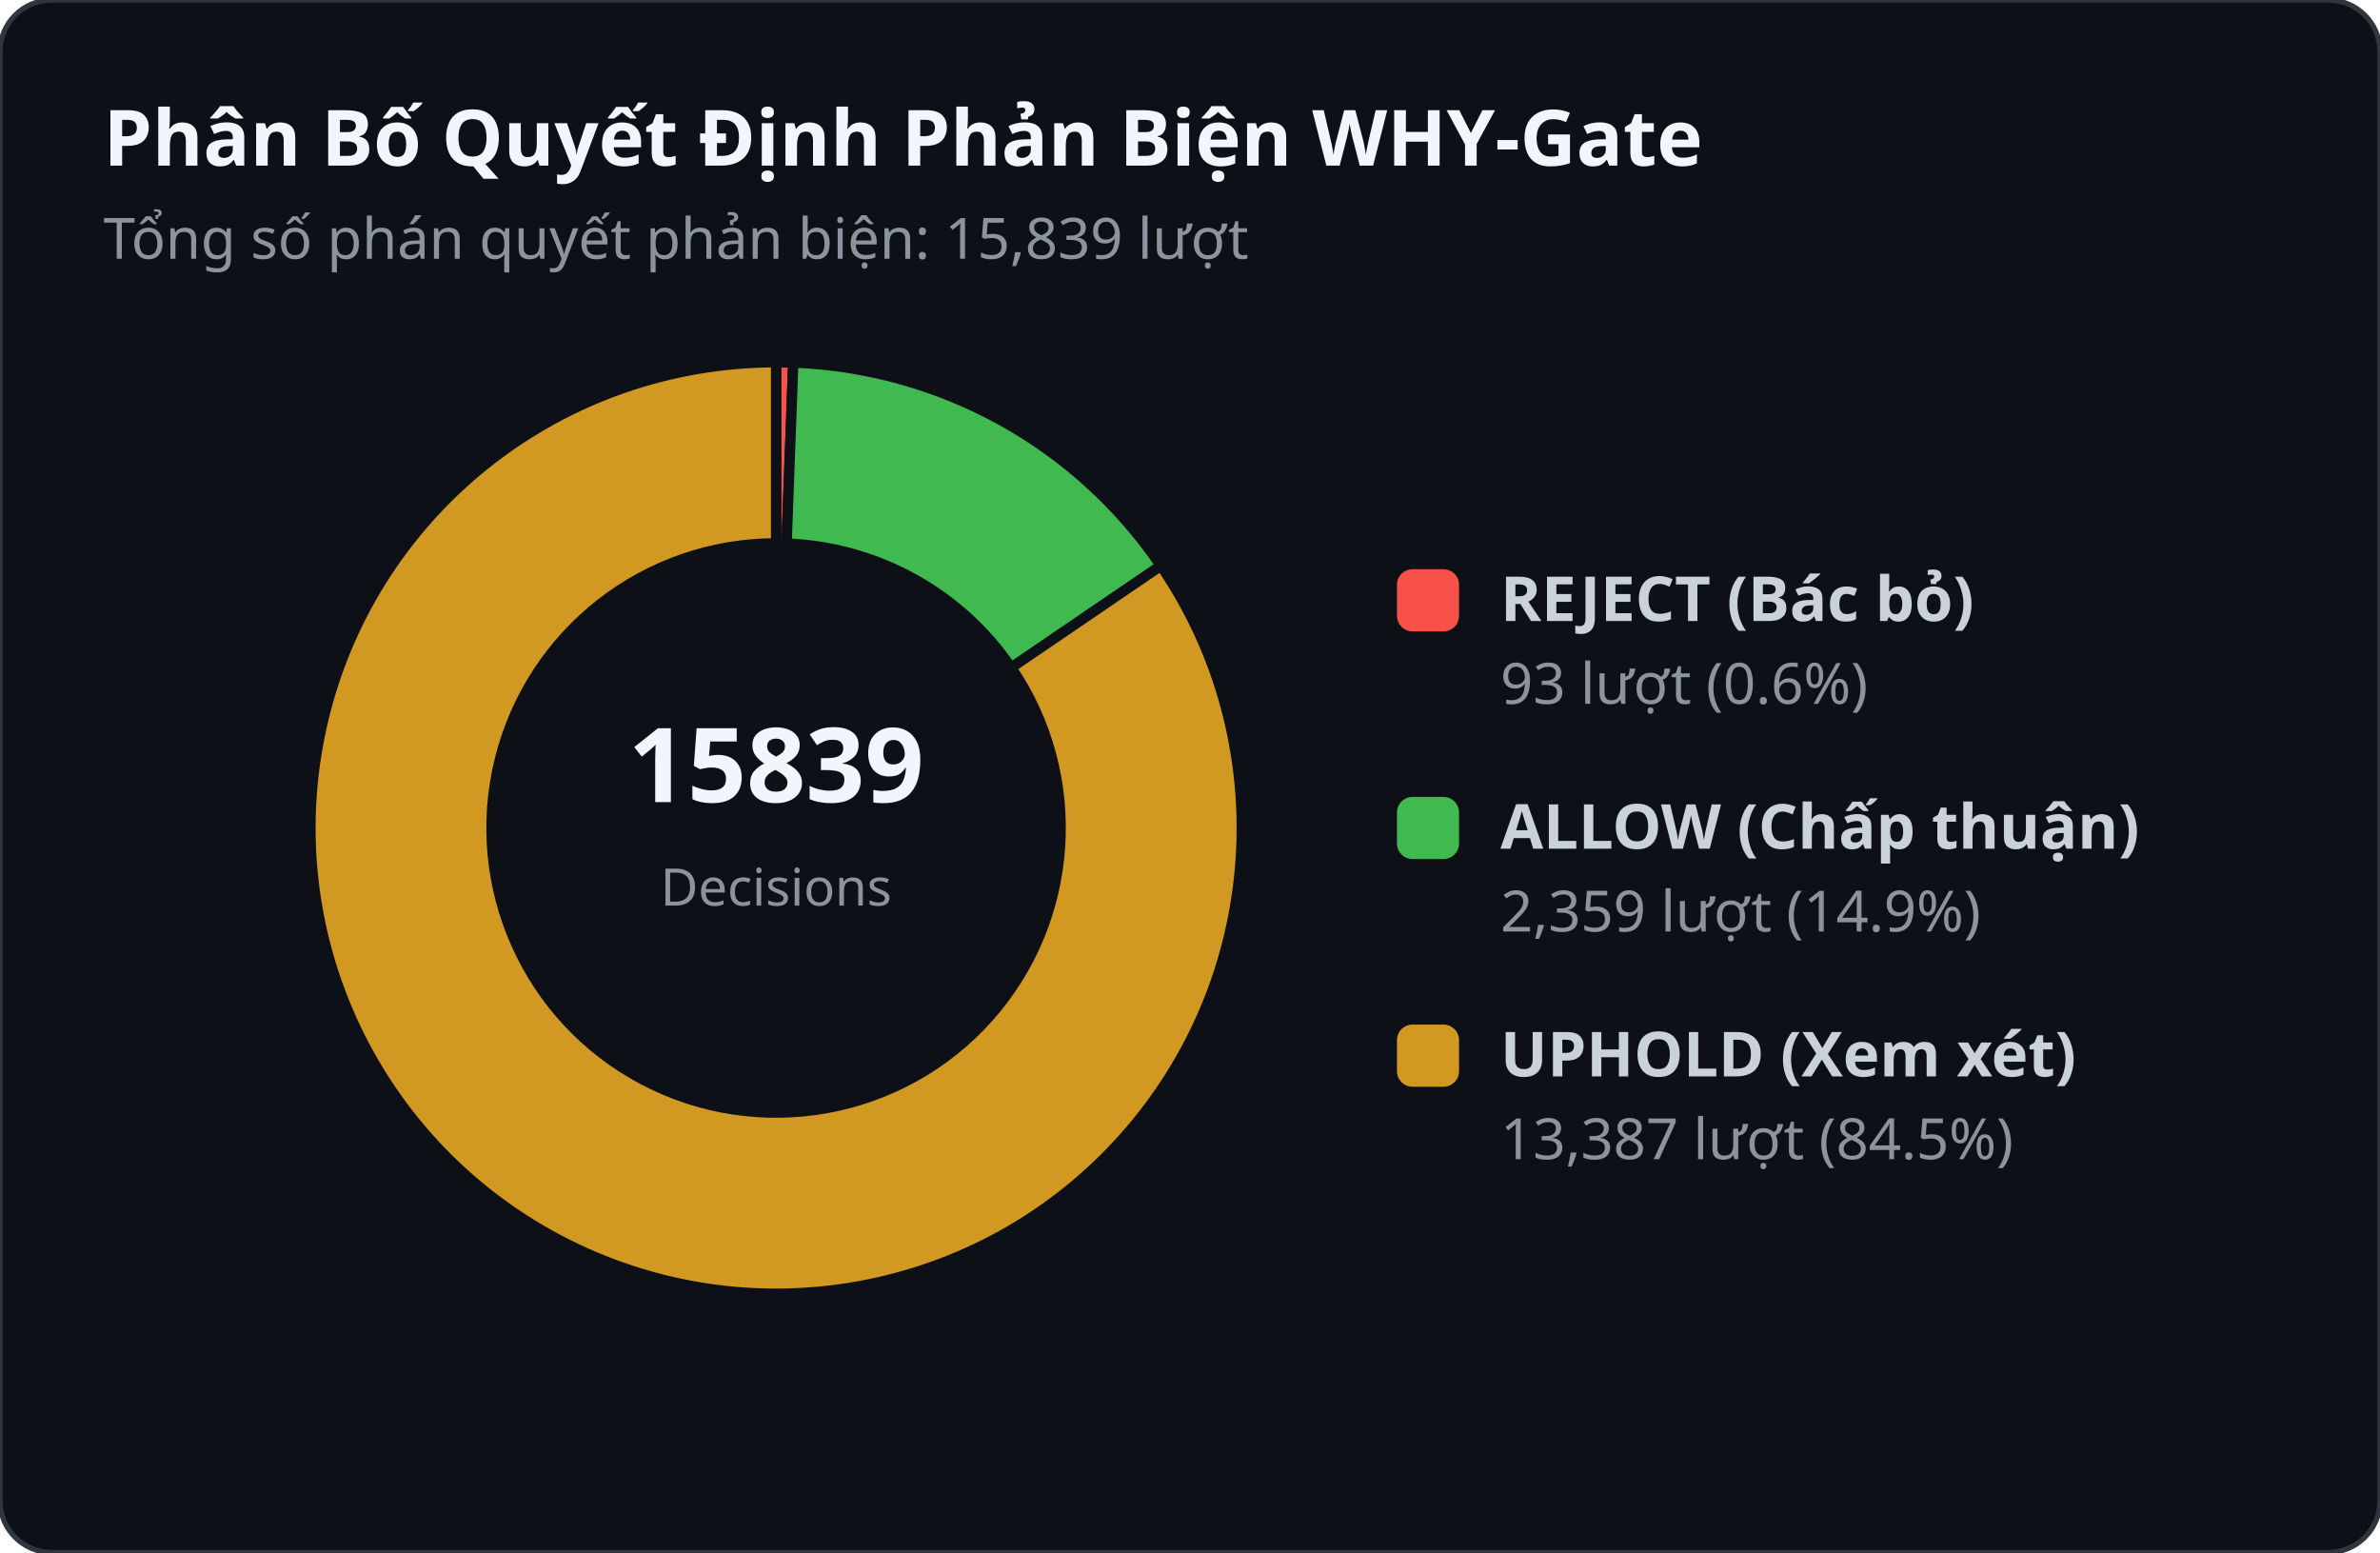
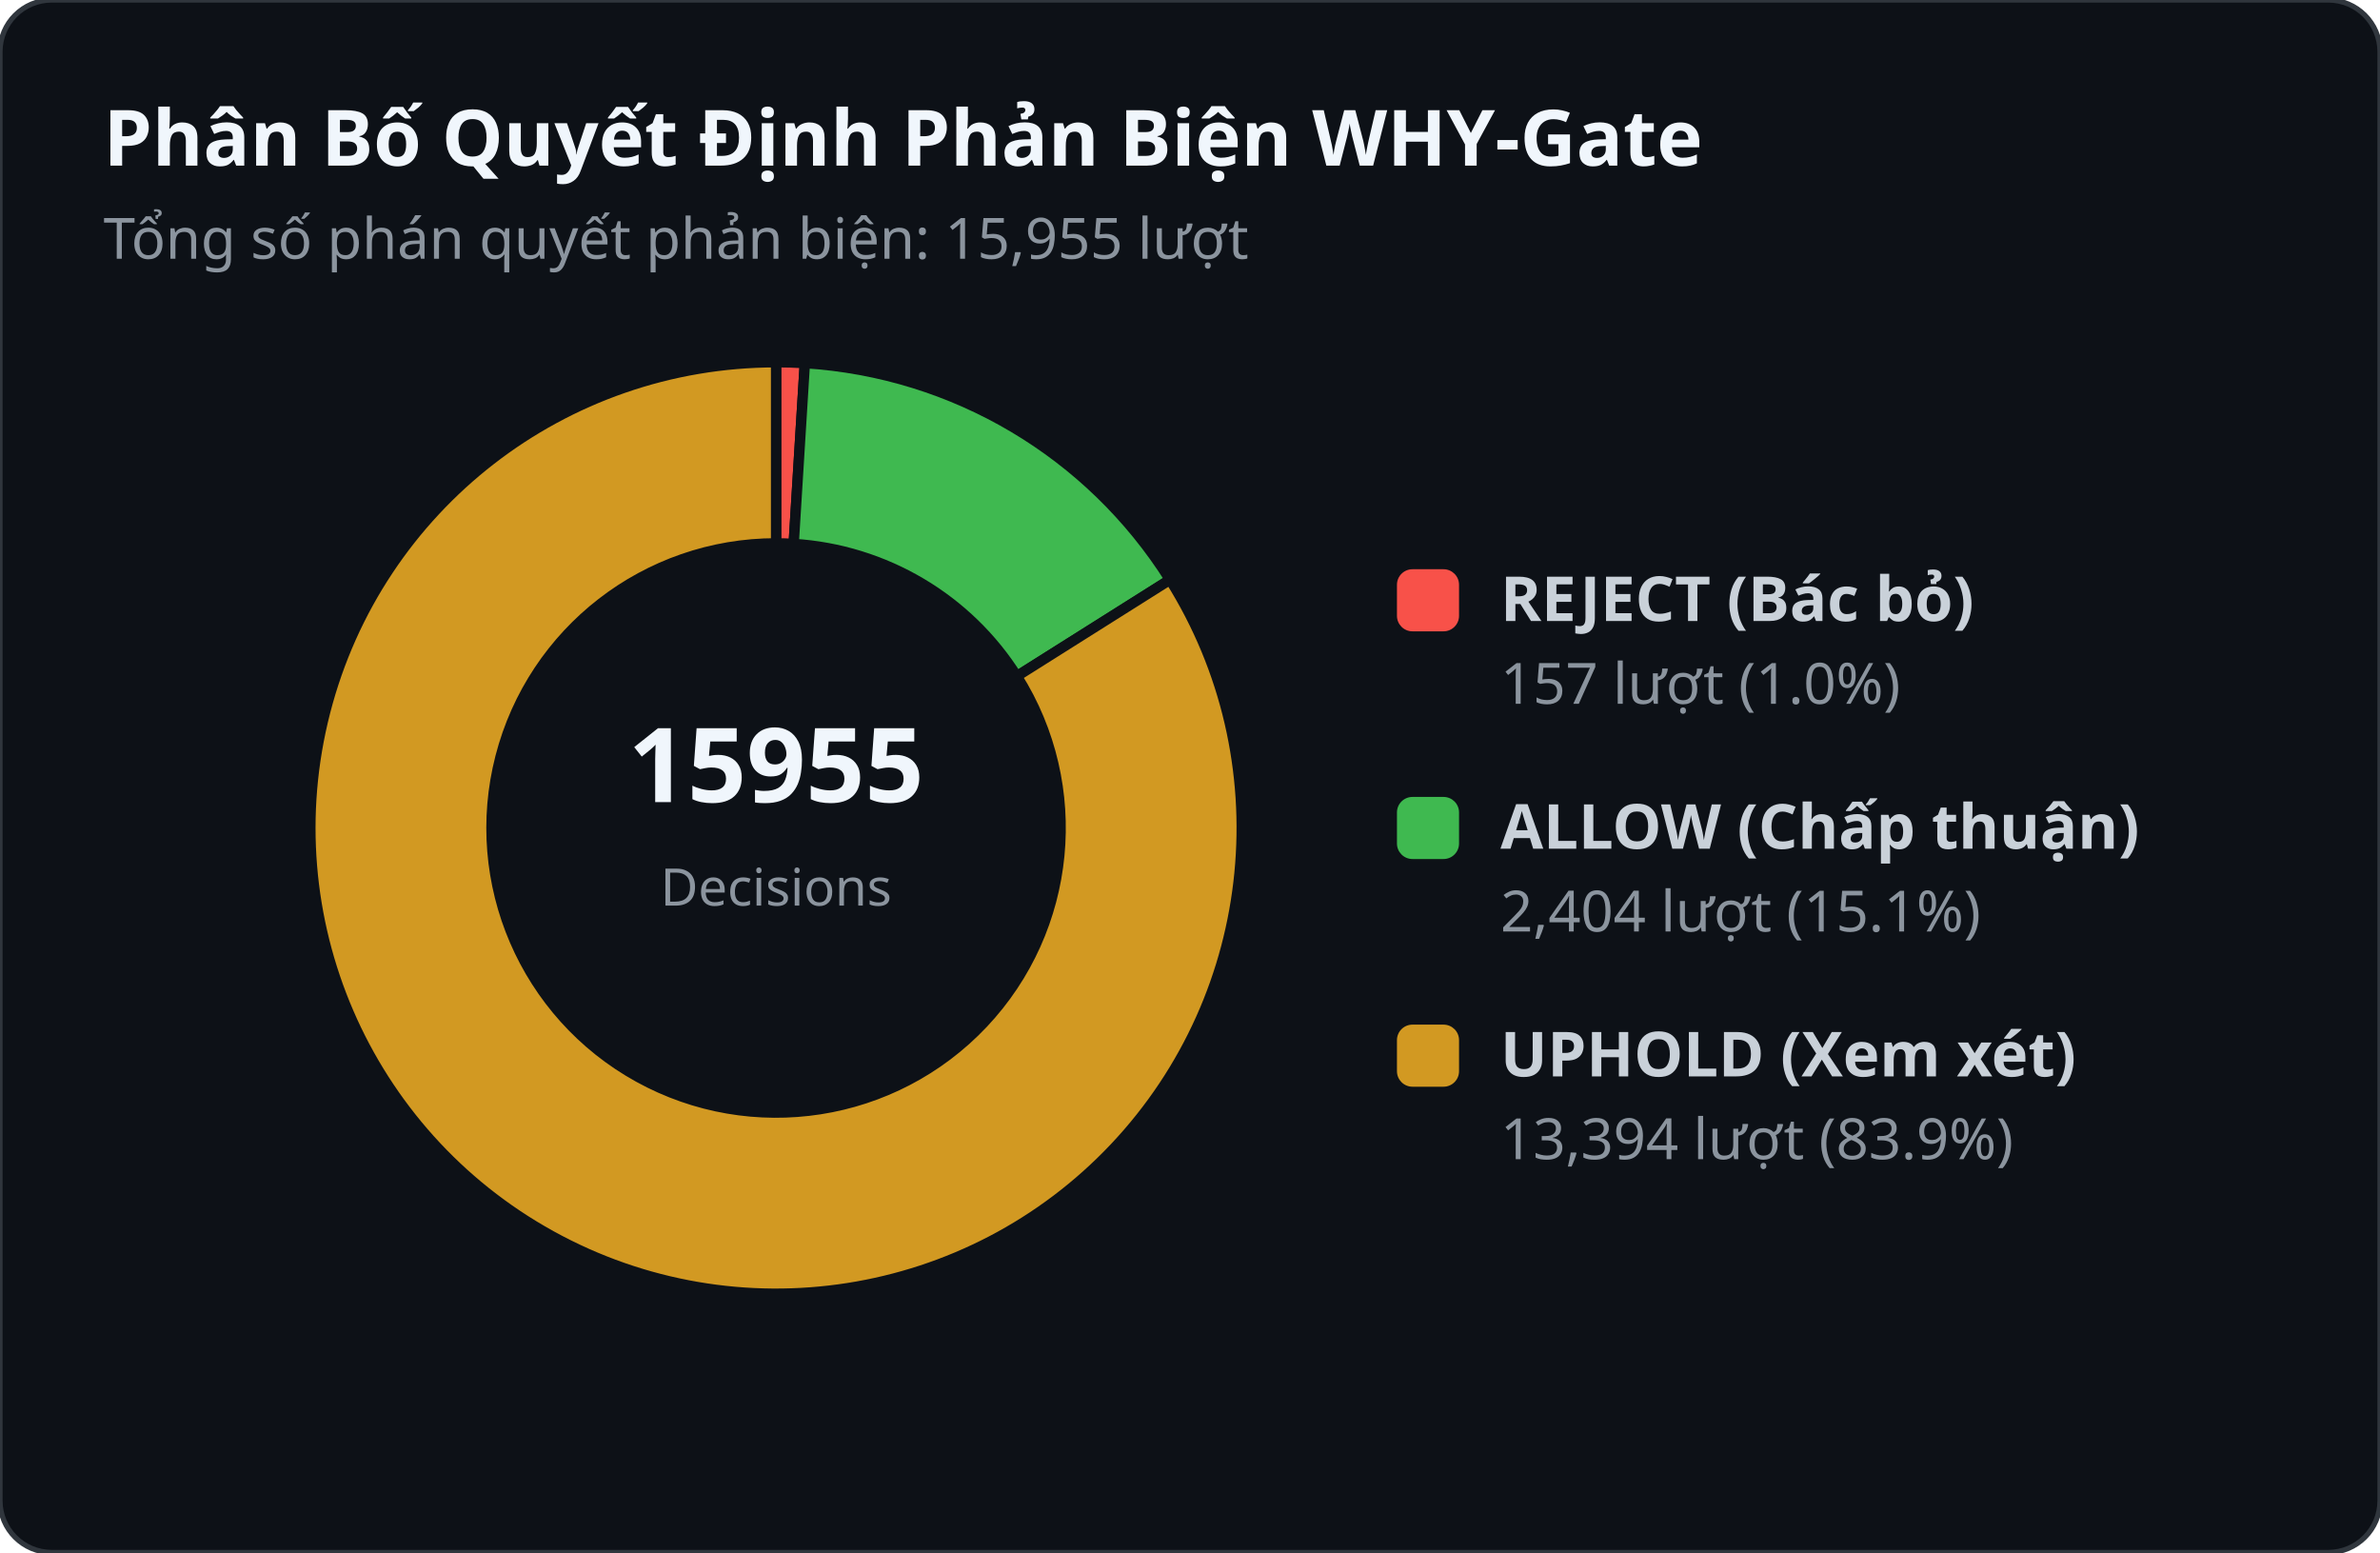
<svg xmlns="http://www.w3.org/2000/svg" width="460" height="300" viewBox="0 0 460 300">
  <rect width="460" height="300" rx="10" fill="#0d1117" stroke="#30363d" stroke-width="1" />
  <text x="20" y="32" font-family="sans-serif" font-size="15" font-weight="600" fill="#f0f6fc">Phân Bố Quyết Định Phản Biện WHY-Gate</text>
-   <text x="20" y="50" font-family="sans-serif" font-size="11" fill="#8b949e">Tổng số phán quyết phản biện: 15,839 lượt</text>
+   <text x="20" y="50" font-family="sans-serif" font-size="11" fill="#8b949e">Tổng số phán quyết phản biện: 15,955 lượt</text>
  <circle cx="150" cy="160" r="90" fill="none" stroke="#30363d" stroke-width="1" />
-   <path d="M 150.00 70.00 A 90 90 0 0 1 153.32 70.06 L 152.03 105.04 A 55 55 0 0 0 150.00 105.00 Z" fill="#f85149" stroke="#0d1117" stroke-width="2" />
-   <path d="M 153.32 70.06 A 90 90 0 0 1 224.38 109.32 L 195.45 129.03 A 55 55 0 0 0 152.03 105.04 Z" fill="#3fb950" stroke="#0d1117" stroke-width="2" />
-   <path d="M 224.38 109.32 A 90 90 0 1 1 150.00 70.00 L 150.00 105.00 A 55 55 0 1 0 195.45 129.03 Z" fill="#d29922" stroke="#0d1117" stroke-width="2" />
-   <text x="150" y="155" text-anchor="middle" font-family="sans-serif" font-size="20" font-weight="700" fill="#f0f6fc">15839</text>
+   <path d="M 150.00 70.00 A 90 90 0 0 1 155.56 70.17 L 153.40 105.11 A 55 55 0 0 0 150.00 105.00 Z" fill="#f85149" stroke="#0d1117" stroke-width="2" />
+   <path d="M 155.56 70.17 A 90 90 0 0 1 226.14 112.02 L 196.53 130.68 A 55 55 0 0 0 153.40 105.11 Z" fill="#3fb950" stroke="#0d1117" stroke-width="2" />
+   <path d="M 226.14 112.02 A 90 90 0 1 1 150.00 70.00 L 150.00 105.00 A 55 55 0 1 0 196.53 130.68 Z" fill="#d29922" stroke="#0d1117" stroke-width="2" />
+   <text x="150" y="155" text-anchor="middle" font-family="sans-serif" font-size="20" font-weight="700" fill="#f0f6fc">15955</text>
  <text x="150" y="175" text-anchor="middle" font-family="sans-serif" font-size="10" fill="#8b949e">Decisions</text>
  <rect x="270" y="110" width="12" height="12" rx="3" fill="#f85149" />
  <text x="290" y="120" font-family="sans-serif" font-size="12" font-weight="600" fill="#c9d1d9">REJECT (Bác bỏ)</text>
-   <text x="290" y="136" font-family="sans-serif" font-size="11" fill="#8b949e">93 lượt (0.6%)</text>
+   <text x="290" y="136" font-family="sans-serif" font-size="11" fill="#8b949e">157 lượt (1.0%)</text>
  <rect x="270" y="154" width="12" height="12" rx="3" fill="#3fb950" />
  <text x="290" y="164" font-family="sans-serif" font-size="12" font-weight="600" fill="#c9d1d9">ALLOW (Chấp thuận)</text>
-   <text x="290" y="180" font-family="sans-serif" font-size="11" fill="#8b949e">2,359 lượt (14.9%)</text>
+   <text x="290" y="180" font-family="sans-serif" font-size="11" fill="#8b949e">2,404 lượt (15.1%)</text>
  <rect x="270" y="198" width="12" height="12" rx="3" fill="#d29922" />
  <text x="290" y="208" font-family="sans-serif" font-size="12" font-weight="600" fill="#c9d1d9">UPHOLD (Xem xét)</text>
-   <text x="290" y="224" font-family="sans-serif" font-size="11" fill="#8b949e">13,387 lượt (84.5%)</text>
+   <text x="290" y="224" font-family="sans-serif" font-size="11" fill="#8b949e">13,394 lượt (83.9%)</text>
</svg>
